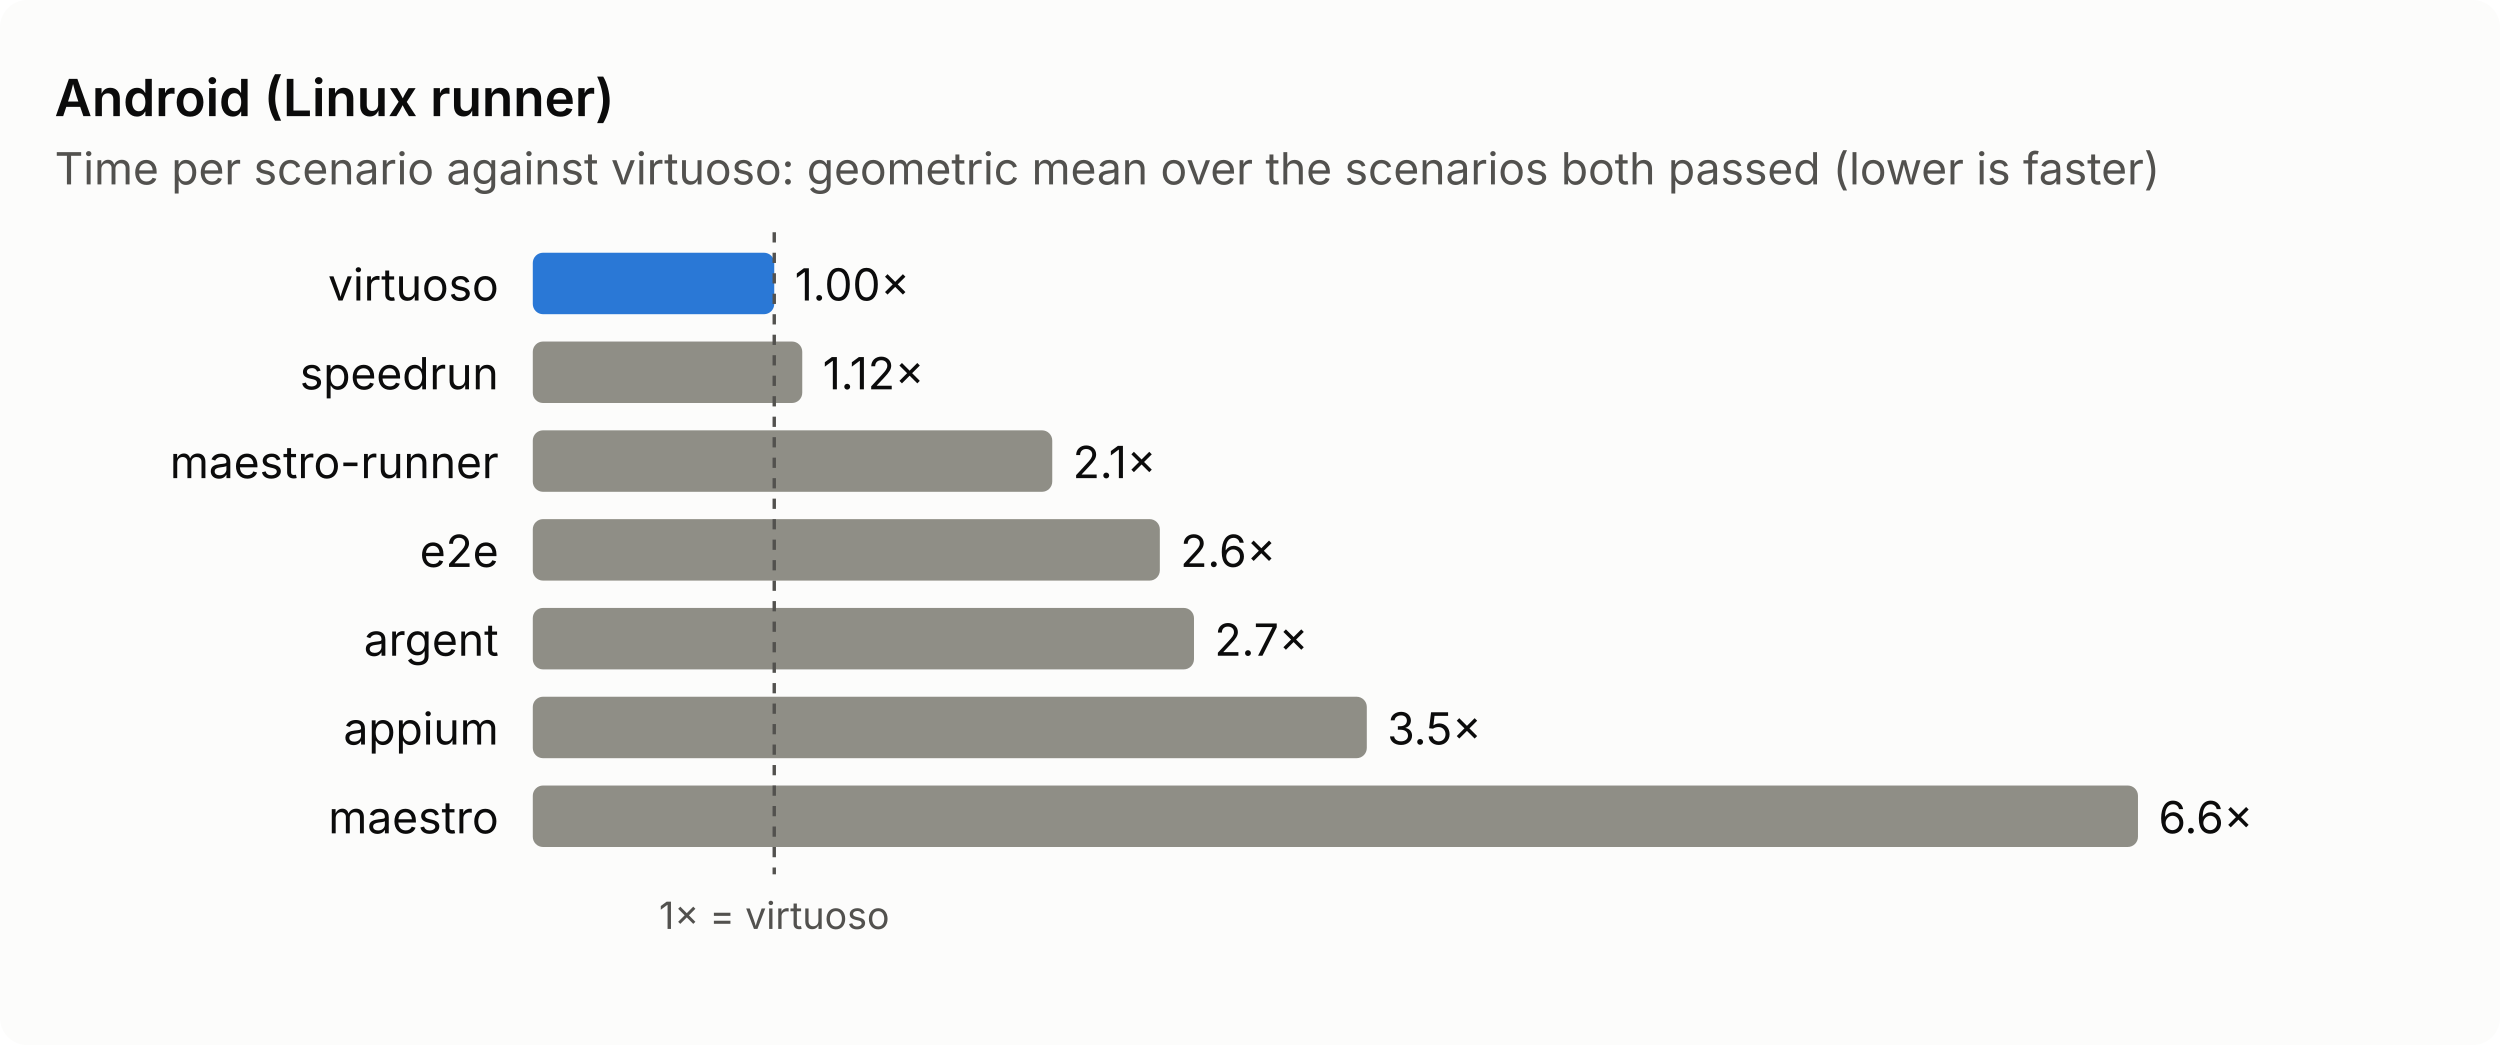
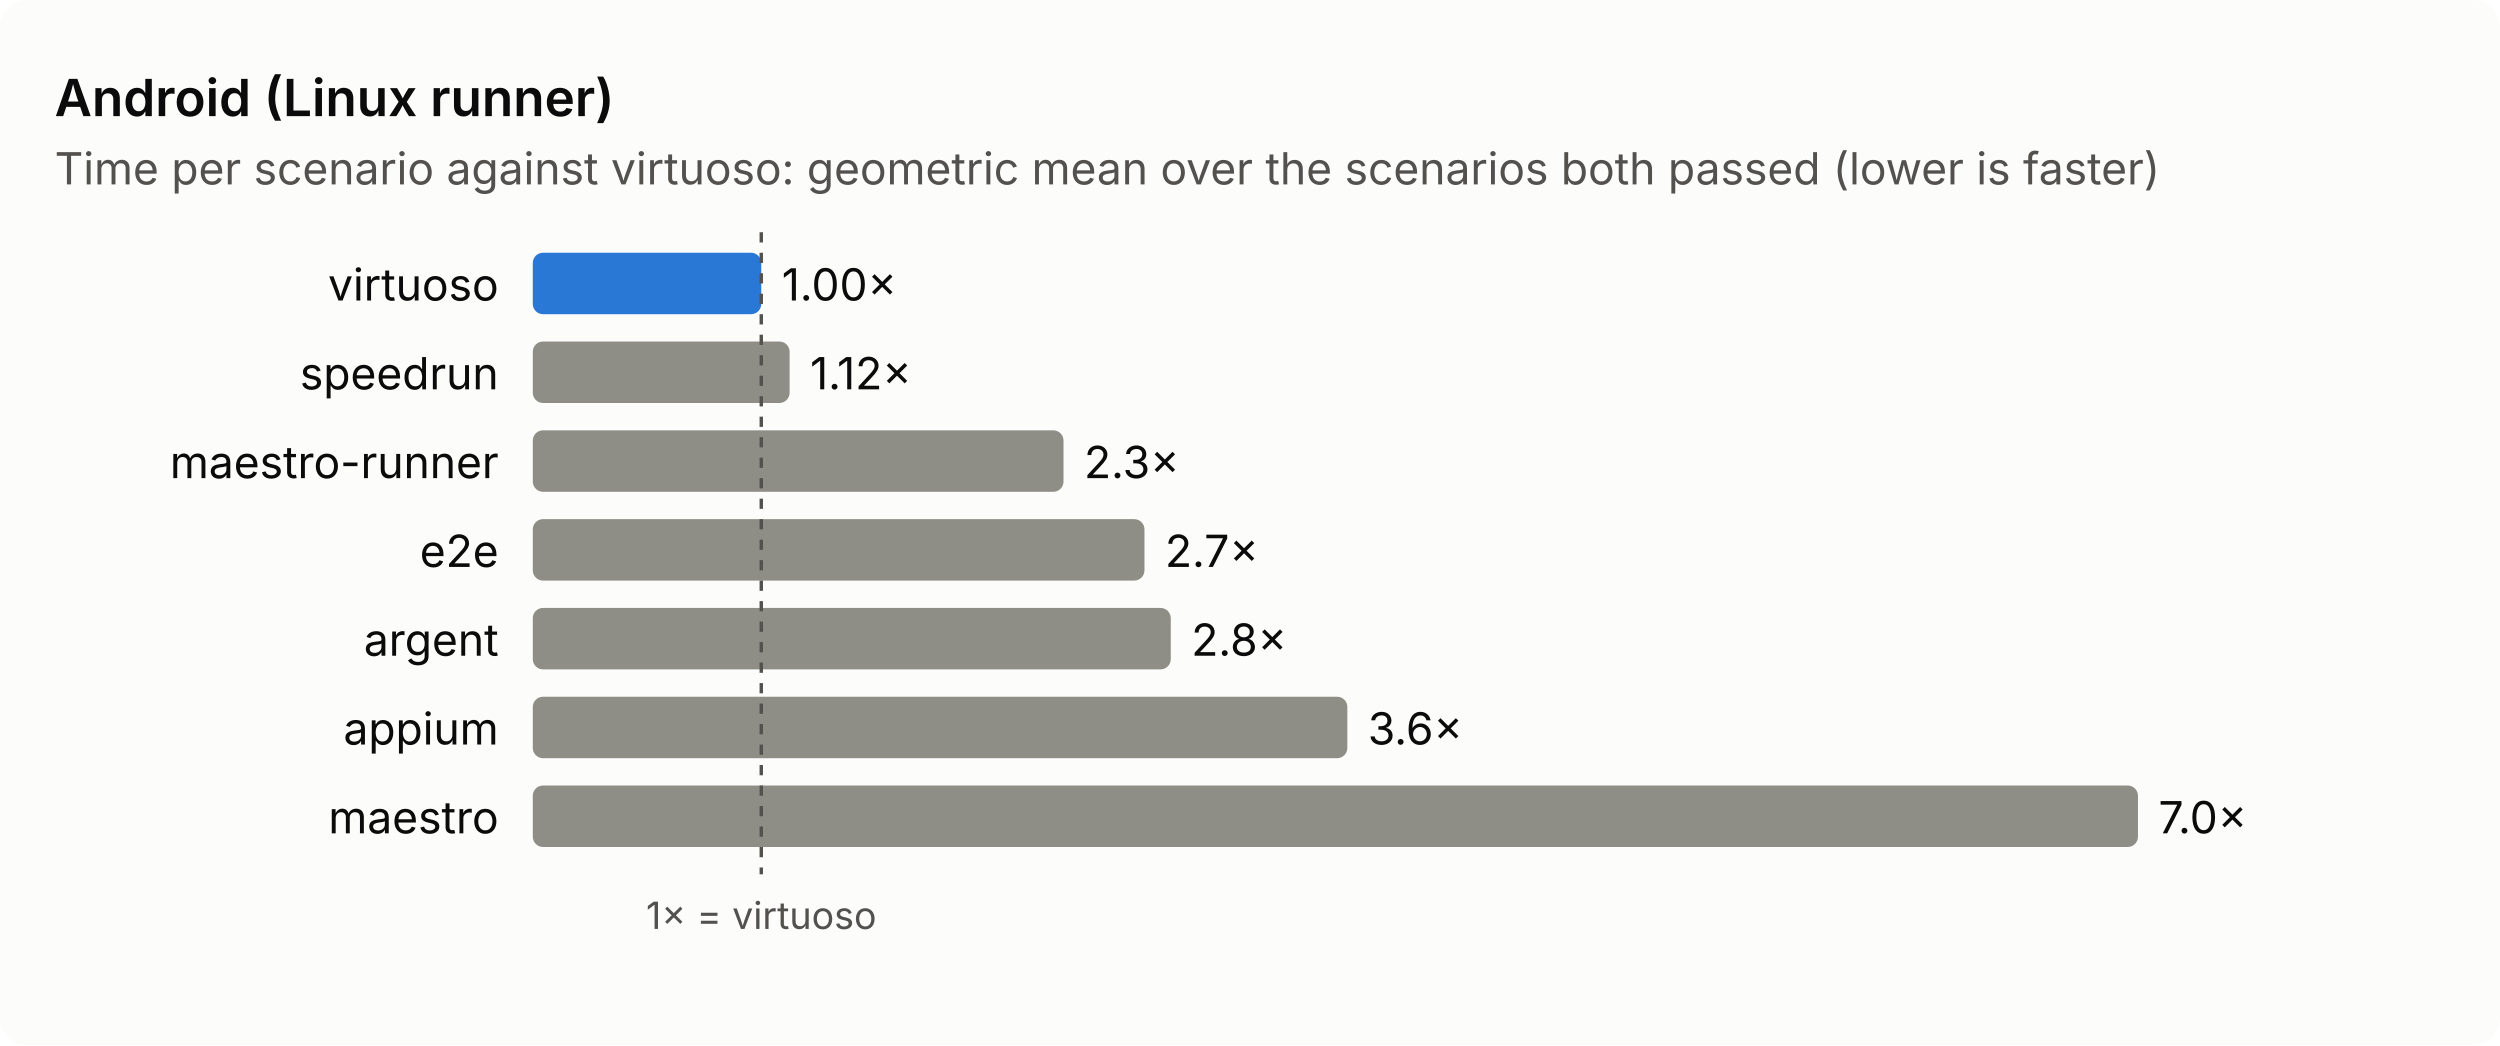
<svg xmlns="http://www.w3.org/2000/svg" viewBox="0 0 732 306" width="732" height="306" role="img" aria-label="Android (Linux runner): time per scenario against virtuoso">
  <style>text{font:13px system-ui,-apple-system,'Segoe UI',sans-serif;fill:#0b0b0b}.sub,.axis{fill:#52514e}.axis{font-size:11px}.title{font-size:15px;font-weight:600}.bg{fill:#fcfcfb}.bar{fill:#8f8e86}.base{fill:#2a78d6}.ref{stroke:#52514e;stroke-dasharray:3 3}@media (prefers-color-scheme: dark){.bg{fill:#1a1a19}text{fill:#f0efec}.sub,.axis{fill:#c3c2b7}.base{fill:#3987e5}.ref{stroke:#c3c2b7}}</style>
  <rect class="bg" width="732" height="306" rx="8" />
  <text class="title" x="16" y="34.0">Android (Linux runner)</text>
  <text class="sub" x="16" y="54.0">Time per scenario against virtuoso: geometric mean over the scenarios both passed (lower is faster)</text>
  <text x="146.0" y="88.0" text-anchor="end">virtuoso</text>
-   <rect class="bar base" x="156" y="74.0" width="70.7" height="18" rx="3" />
-   <text x="232.7" y="88.0">1.00×</text>
+   <rect class="bar base" x="156" y="74.0" width="66.9" height="18" rx="3" />
+   <text x="228.9" y="88.0">1.00×</text>
  <text x="146.0" y="114.0" text-anchor="end">speedrun</text>
-   <rect class="bar" x="156" y="100.0" width="78.9" height="18" rx="3" />
-   <text x="240.9" y="114.0">1.12×</text>
+   <rect class="bar" x="156" y="100.0" width="75.2" height="18" rx="3" />
+   <text x="237.2" y="114.0">1.12×</text>
  <text x="146.0" y="140.0" text-anchor="end">maestro-runner</text>
-   <rect class="bar" x="156" y="126.0" width="152.1" height="18" rx="3" />
-   <text x="314.1" y="140.0">2.1×</text>
+   <rect class="bar" x="156" y="126.0" width="155.4" height="18" rx="3" />
+   <text x="317.4" y="140.0">2.3×</text>
  <text x="146.0" y="166.0" text-anchor="end">e2e</text>
-   <rect class="bar" x="156" y="152.0" width="183.6" height="18" rx="3" />
-   <text x="345.6" y="166.0">2.6×</text>
+   <rect class="bar" x="156" y="152.0" width="179.1" height="18" rx="3" />
+   <text x="341.1" y="166.0">2.7×</text>
  <text x="146.0" y="192.0" text-anchor="end">argent</text>
-   <rect class="bar" x="156" y="178.0" width="193.6" height="18" rx="3" />
-   <text x="355.6" y="192.0">2.7×</text>
+   <rect class="bar" x="156" y="178.0" width="186.8" height="18" rx="3" />
+   <text x="348.8" y="192.0">2.8×</text>
  <text x="146.0" y="218.0" text-anchor="end">appium</text>
-   <rect class="bar" x="156" y="204.0" width="244.2" height="18" rx="3" />
-   <text x="406.2" y="218.0">3.5×</text>
+   <rect class="bar" x="156" y="204.0" width="238.5" height="18" rx="3" />
+   <text x="400.5" y="218.0">3.6×</text>
  <text x="146.0" y="244.0" text-anchor="end">maestro</text>
  <rect class="bar" x="156" y="230.0" width="470.0" height="18" rx="3" />
-   <text x="632.0" y="244.0">6.6×</text>
-   <line class="ref" x1="226.7" y1="68.0" x2="226.7" y2="256.0" />
-   <text class="axis" x="226.7" y="272.0" text-anchor="middle">1× = virtuoso</text>
+   <text x="632.0" y="244.0">7.0×</text>
+   <line class="ref" x1="222.9" y1="68.0" x2="222.9" y2="256.0" />
+   <text class="axis" x="222.9" y="272.0" text-anchor="middle">1× = virtuoso</text>
</svg>
